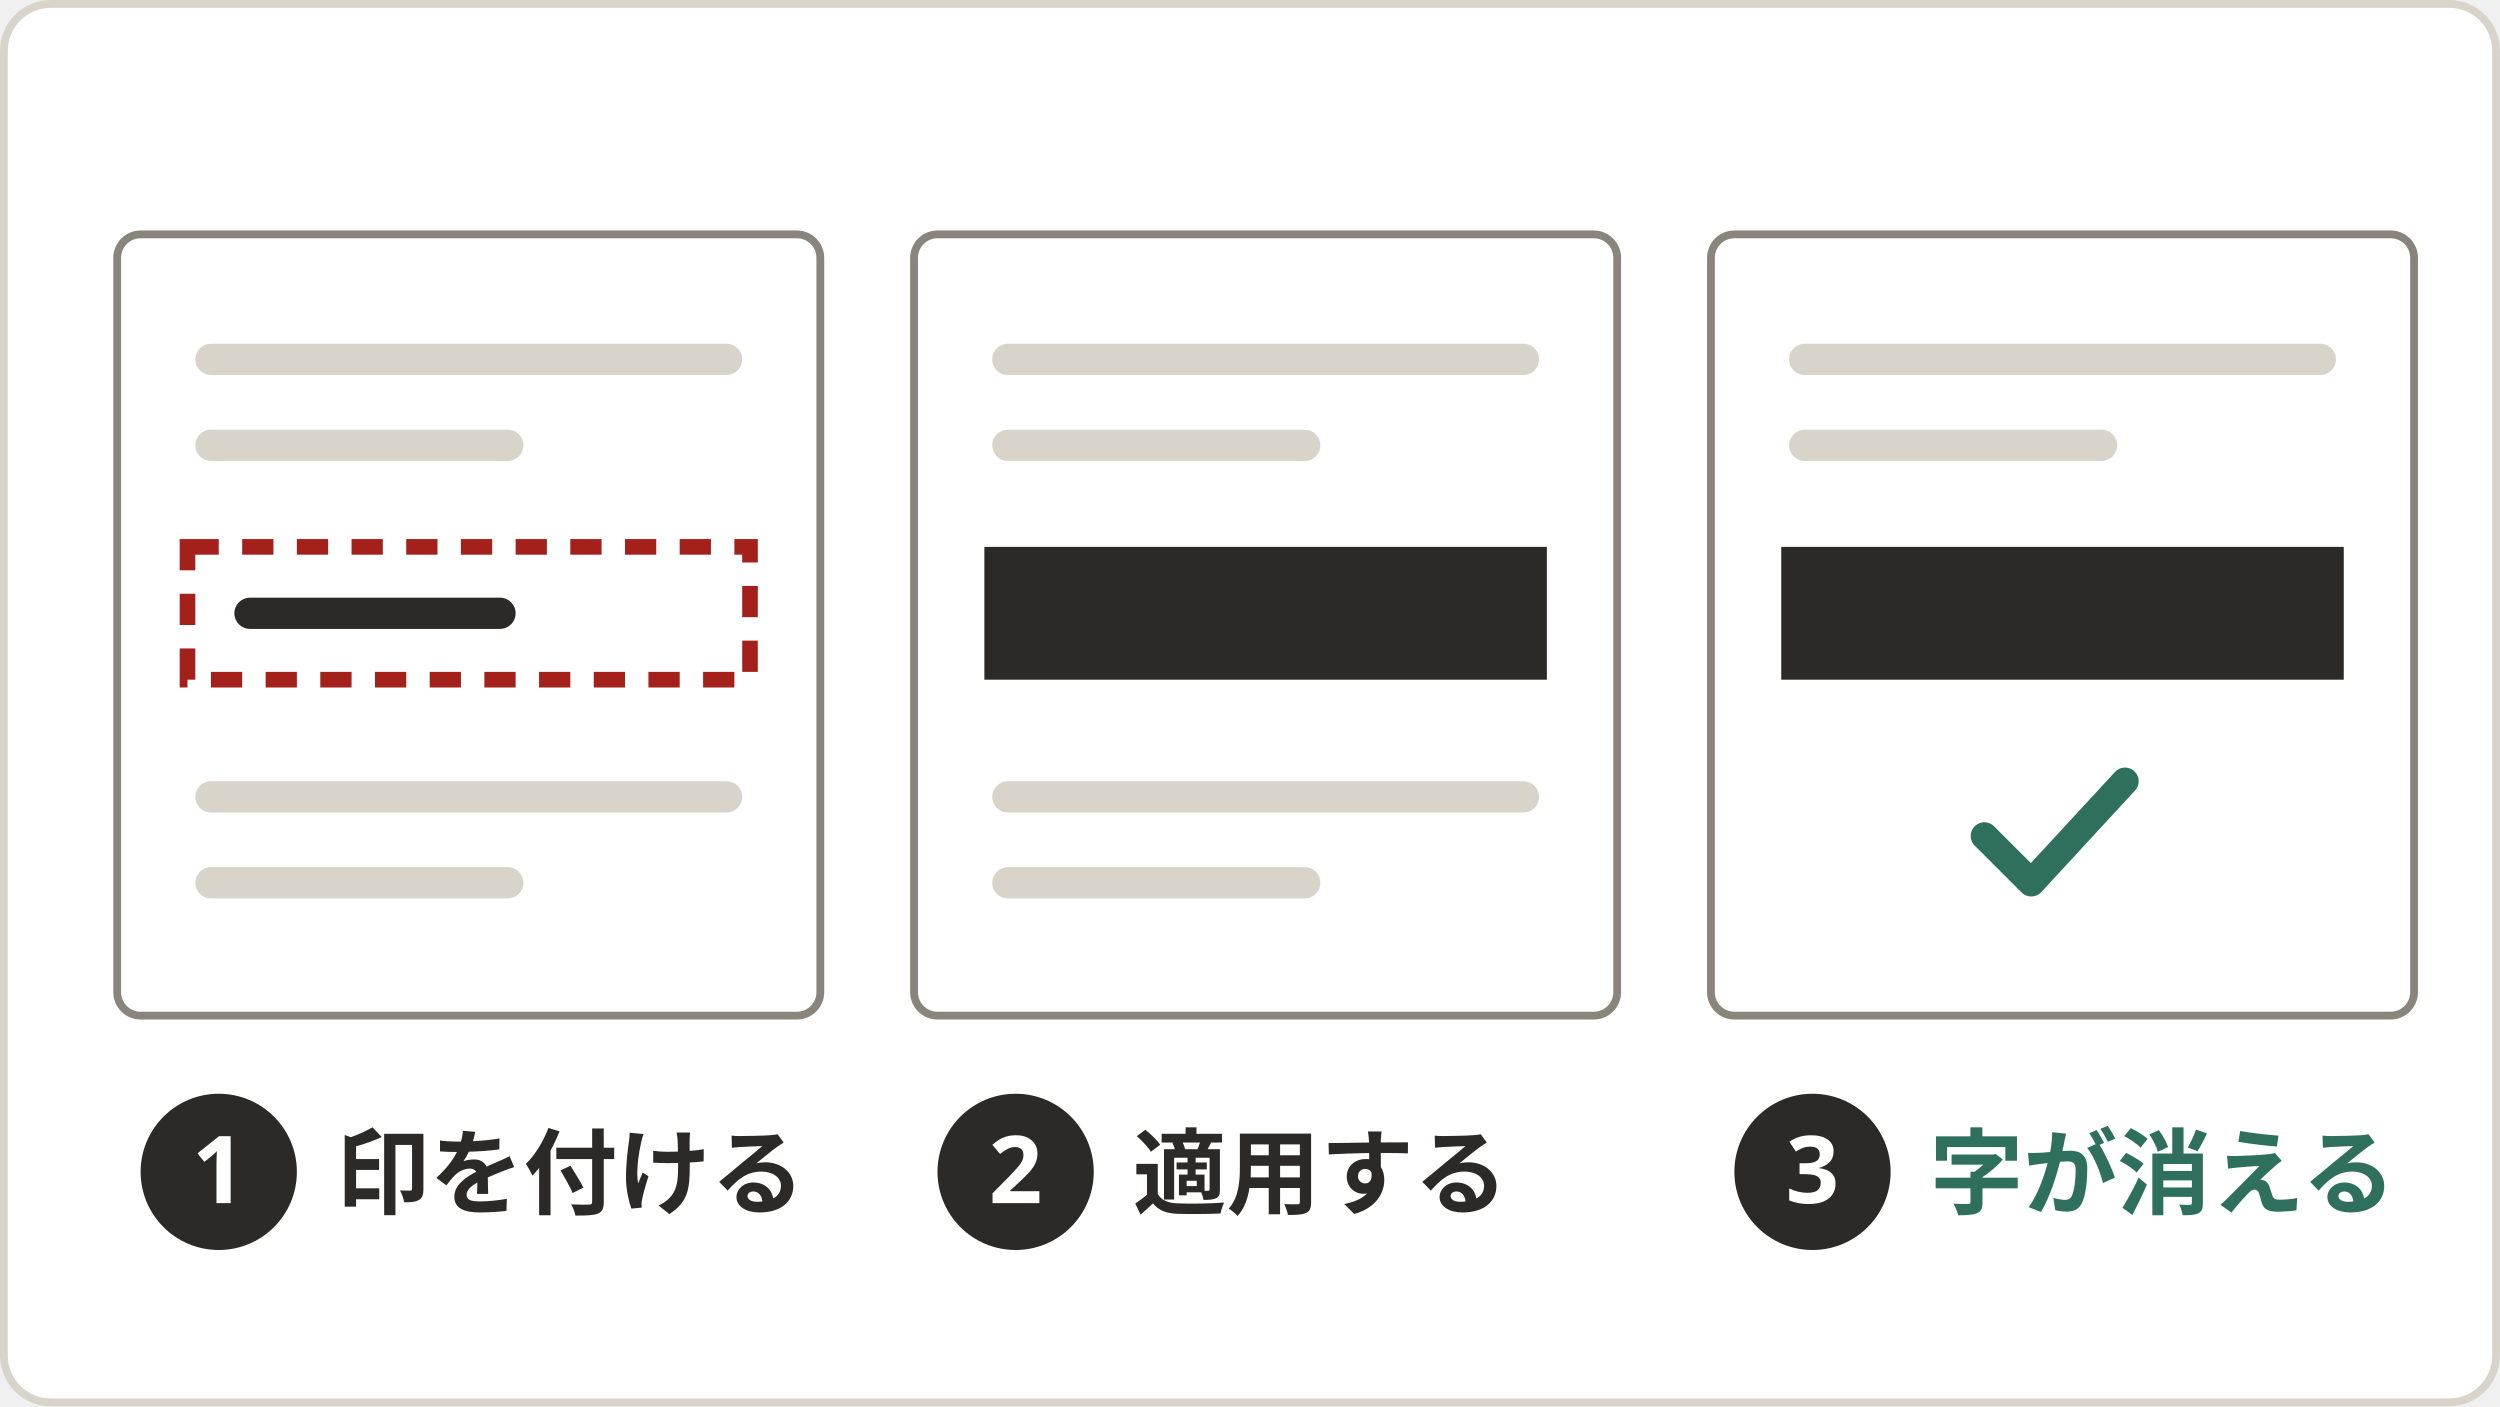
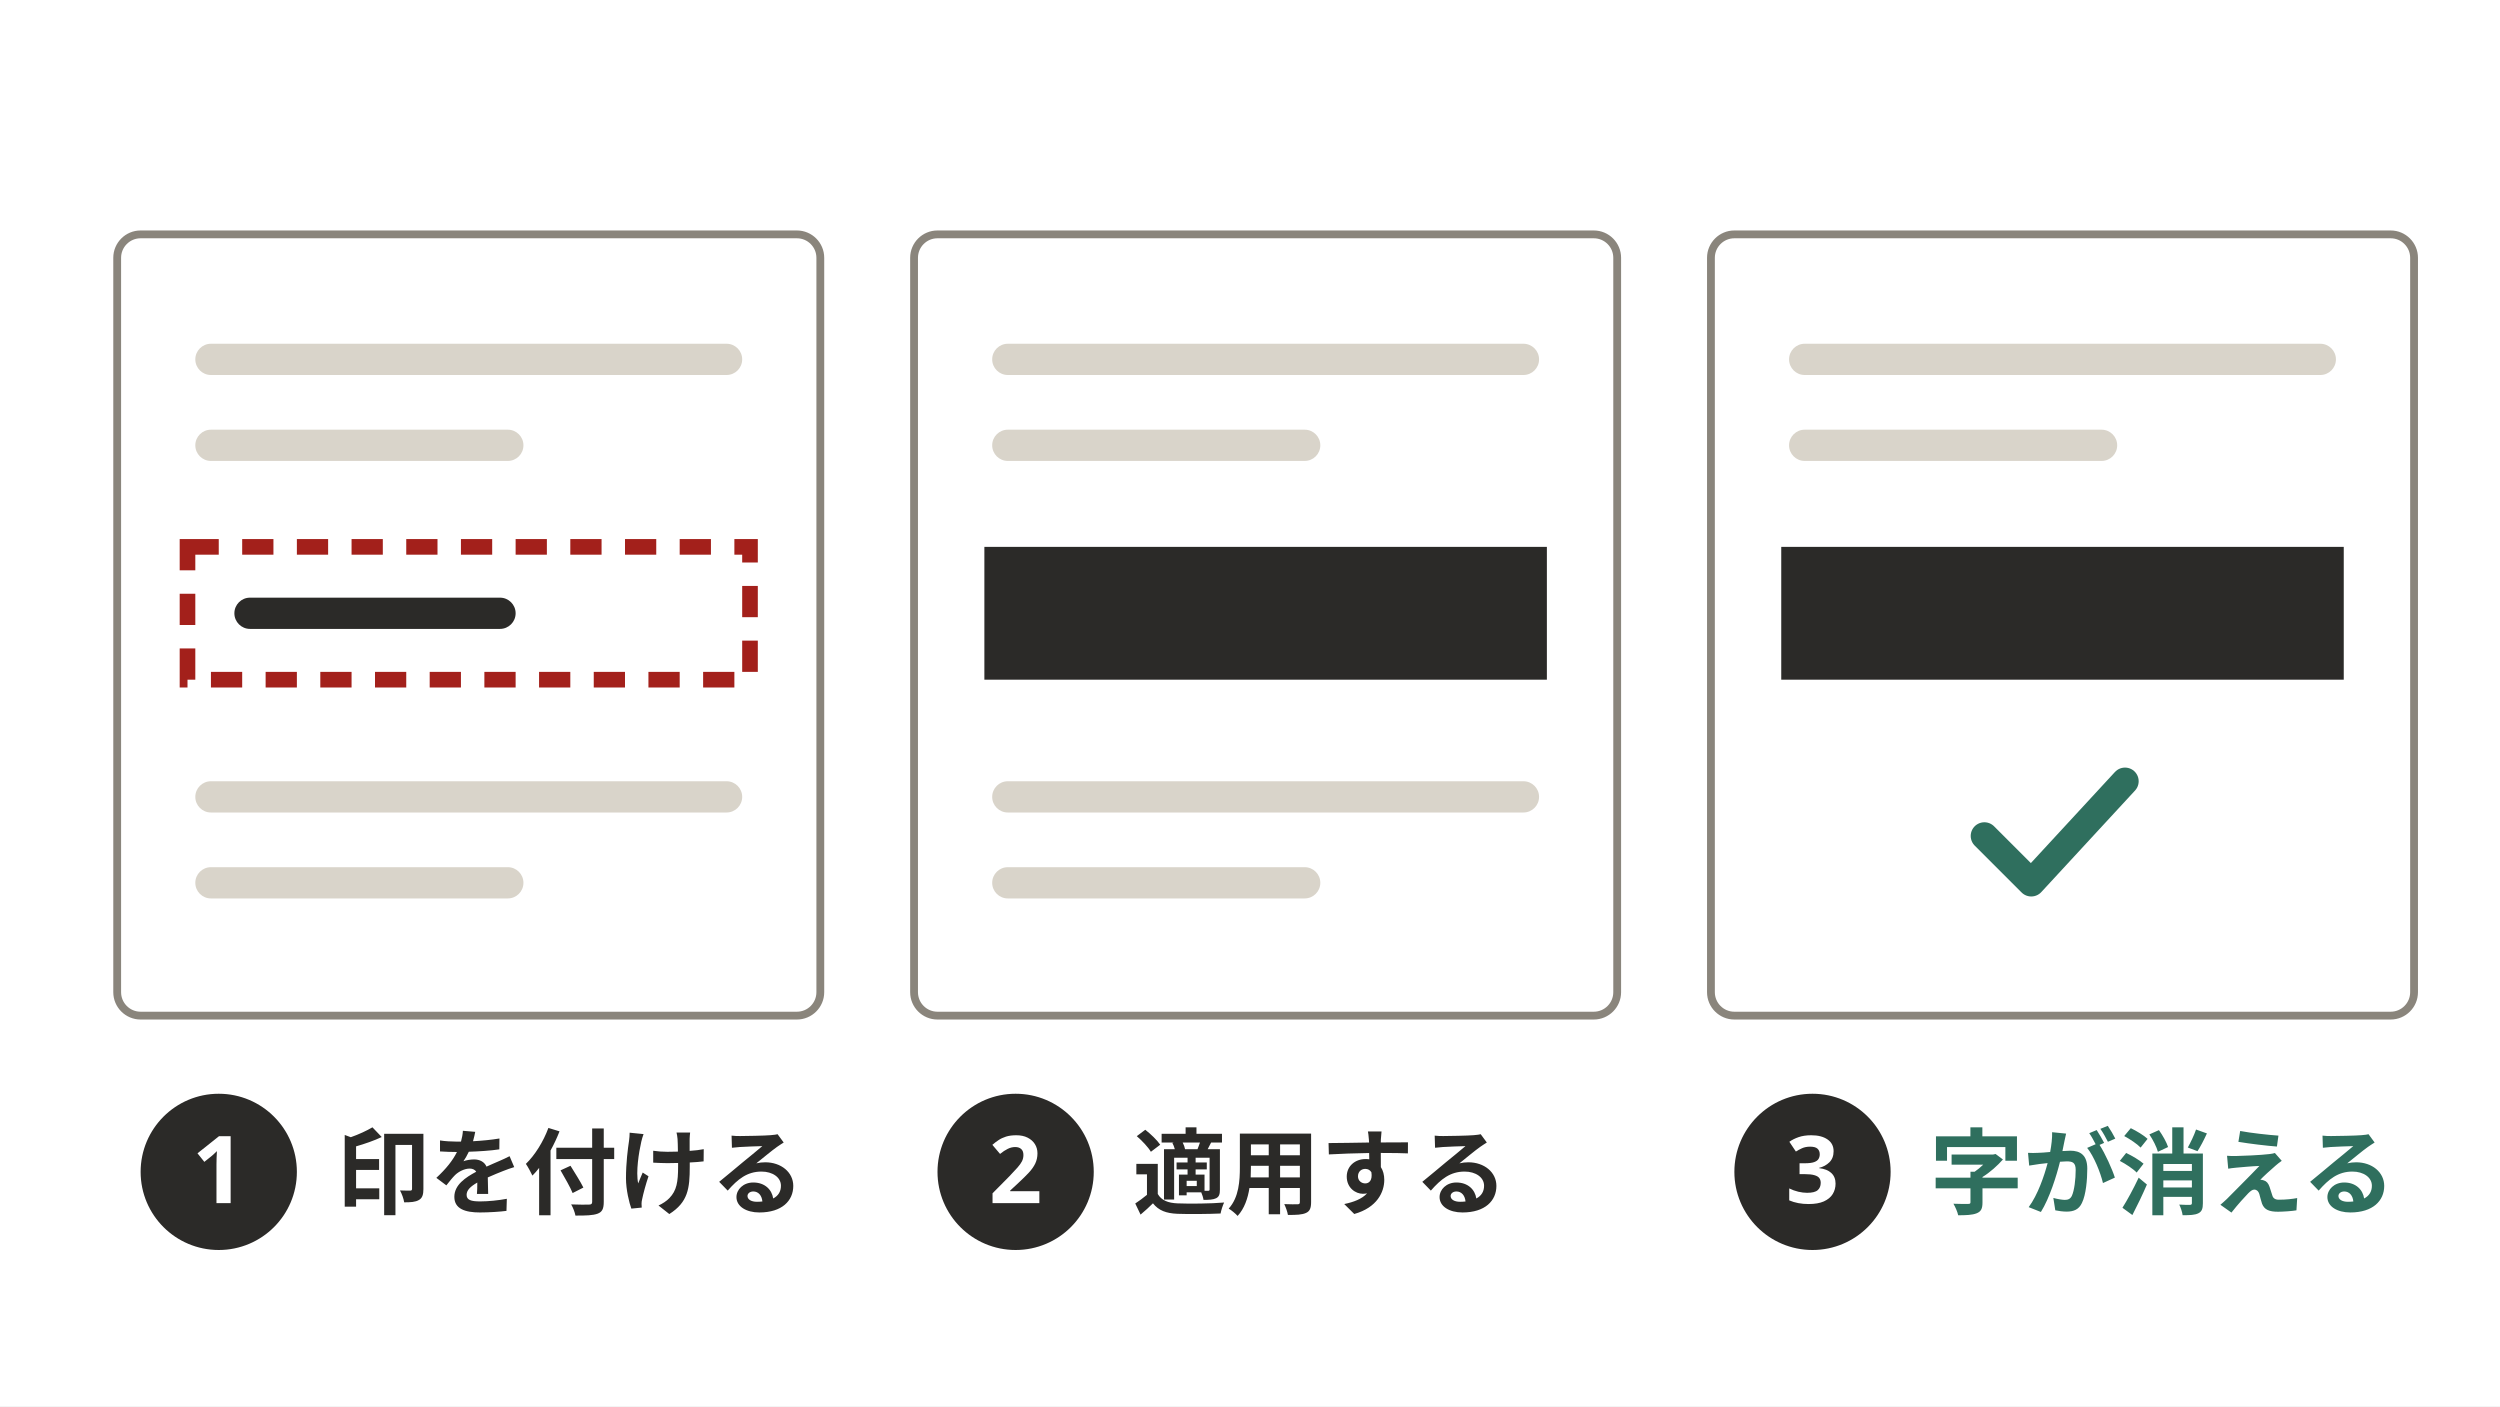
<svg xmlns="http://www.w3.org/2000/svg" viewBox="0 0 640 360" width="640" height="360" font-family="'Noto Sans JP', 'Hiragino Sans', 'Yu Gothic', Meiryo, sans-serif" role="img">
-   <rect x="1" y="1" width="638" height="358" rx="12" fill="#ffffff" stroke="#d9d4ca" stroke-width="2" />
+   <rect width="640" height="360" fill="#ffffff" />
  <rect x="30" y="60" width="180" height="200" rx="6" fill="#ffffff" stroke="#8a857c" stroke-width="2" />
  <rect x="50" y="88" width="140" height="8" rx="4" fill="#d9d4ca" />
  <rect x="50" y="110" width="84" height="8" rx="4" fill="#d9d4ca" />
  <rect x="48" y="140" width="144" height="34" rx="0" fill="none" stroke="#a3201b" stroke-width="4" stroke-dasharray="8 6" />
  <rect x="60" y="153" width="72" height="8" rx="4" fill="#2b2a28" />
  <rect x="50" y="200" width="140" height="8" rx="4" fill="#d9d4ca" />
  <rect x="50" y="222" width="84" height="8" rx="4" fill="#d9d4ca" />
  <circle cx="56" cy="300" r="20" fill="#2b2a28" />
  <text x="56" y="308" font-size="24" fill="#ffffff" font-weight="700" text-anchor="middle">1</text>
  <text x="86" y="309" font-size="24" fill="#2b2a28" font-weight="700" text-anchor="start">印を付ける</text>
  <rect x="234" y="60" width="180" height="200" rx="6" fill="#ffffff" stroke="#8a857c" stroke-width="2" />
  <rect x="254" y="88" width="140" height="8" rx="4" fill="#d9d4ca" />
  <rect x="254" y="110" width="84" height="8" rx="4" fill="#d9d4ca" />
  <rect x="252" y="140" width="144" height="34" rx="0" fill="#2b2a28" />
  <rect x="254" y="200" width="140" height="8" rx="4" fill="#d9d4ca" />
  <rect x="254" y="222" width="84" height="8" rx="4" fill="#d9d4ca" />
  <circle cx="260" cy="300" r="20" fill="#2b2a28" />
  <text x="260" y="308" font-size="24" fill="#ffffff" font-weight="700" text-anchor="middle">2</text>
  <text x="290" y="309" font-size="24" fill="#2b2a28" font-weight="700" text-anchor="start">適用する</text>
  <rect x="438" y="60" width="180" height="200" rx="6" fill="#ffffff" stroke="#8a857c" stroke-width="2" />
  <rect x="458" y="88" width="140" height="8" rx="4" fill="#d9d4ca" />
  <rect x="458" y="110" width="84" height="8" rx="4" fill="#d9d4ca" />
  <rect x="456" y="140" width="144" height="34" rx="0" fill="#2b2a28" />
  <path d="M508 214 l12 12 l24 -26" fill="none" stroke="#2f6f5e" stroke-width="7" stroke-linecap="round" stroke-linejoin="round" />
  <circle cx="464" cy="300" r="20" fill="#2b2a28" />
  <text x="464" y="308" font-size="24" fill="#ffffff" font-weight="700" text-anchor="middle">3</text>
  <text x="494" y="309" font-size="24" fill="#2f6f5e" font-weight="700" text-anchor="start">字が消える</text>
</svg>
